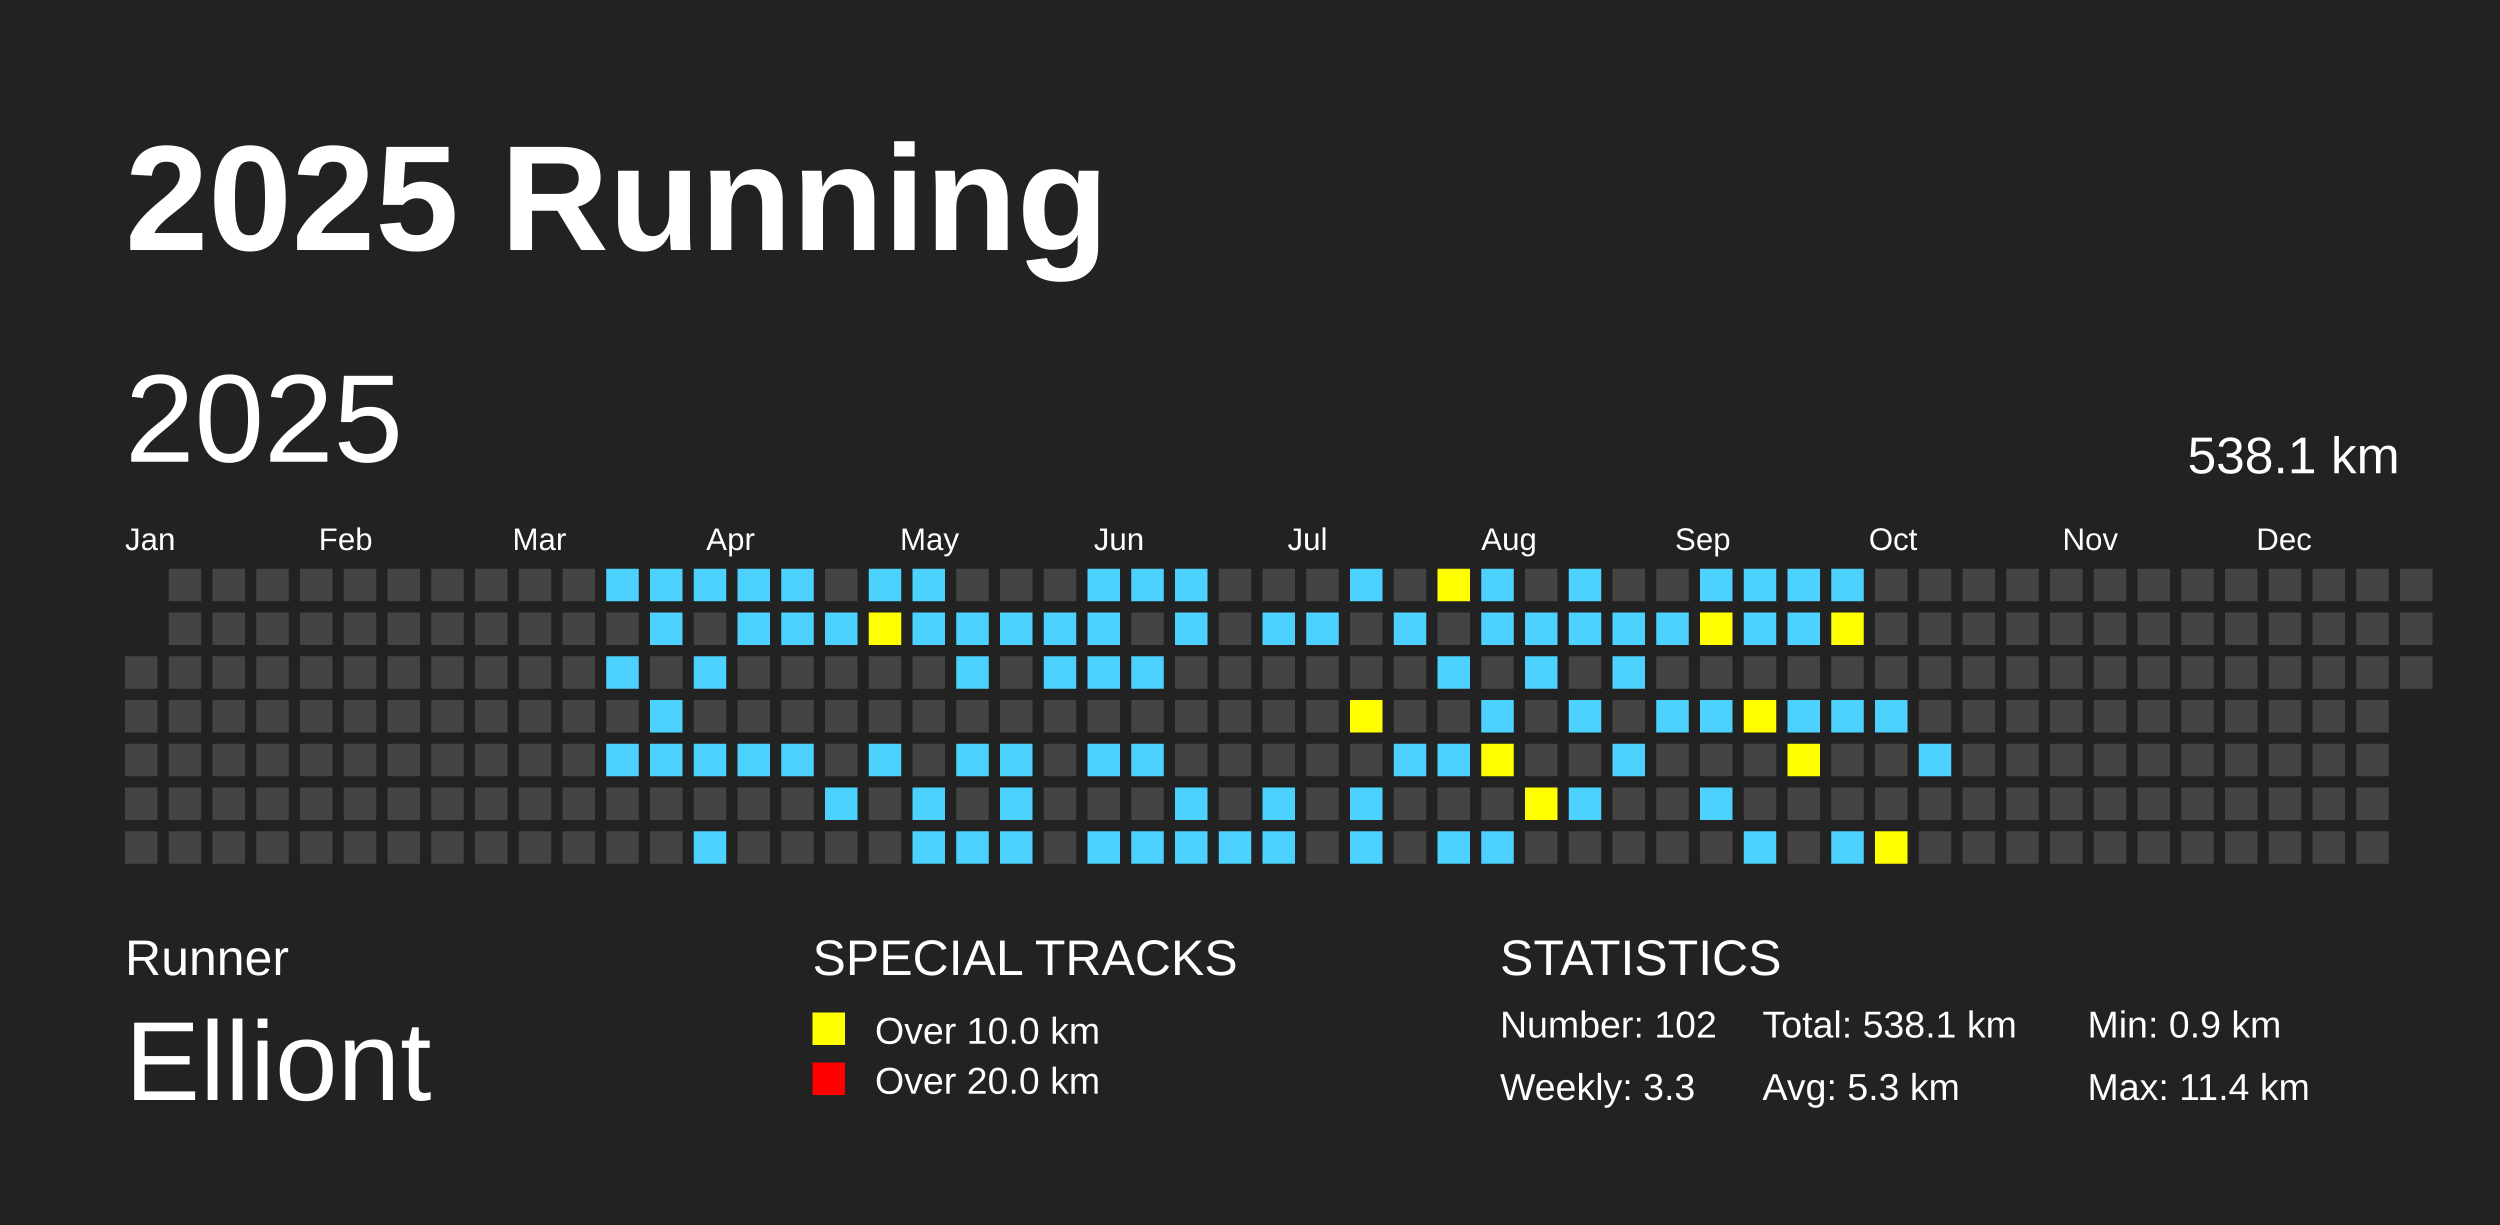
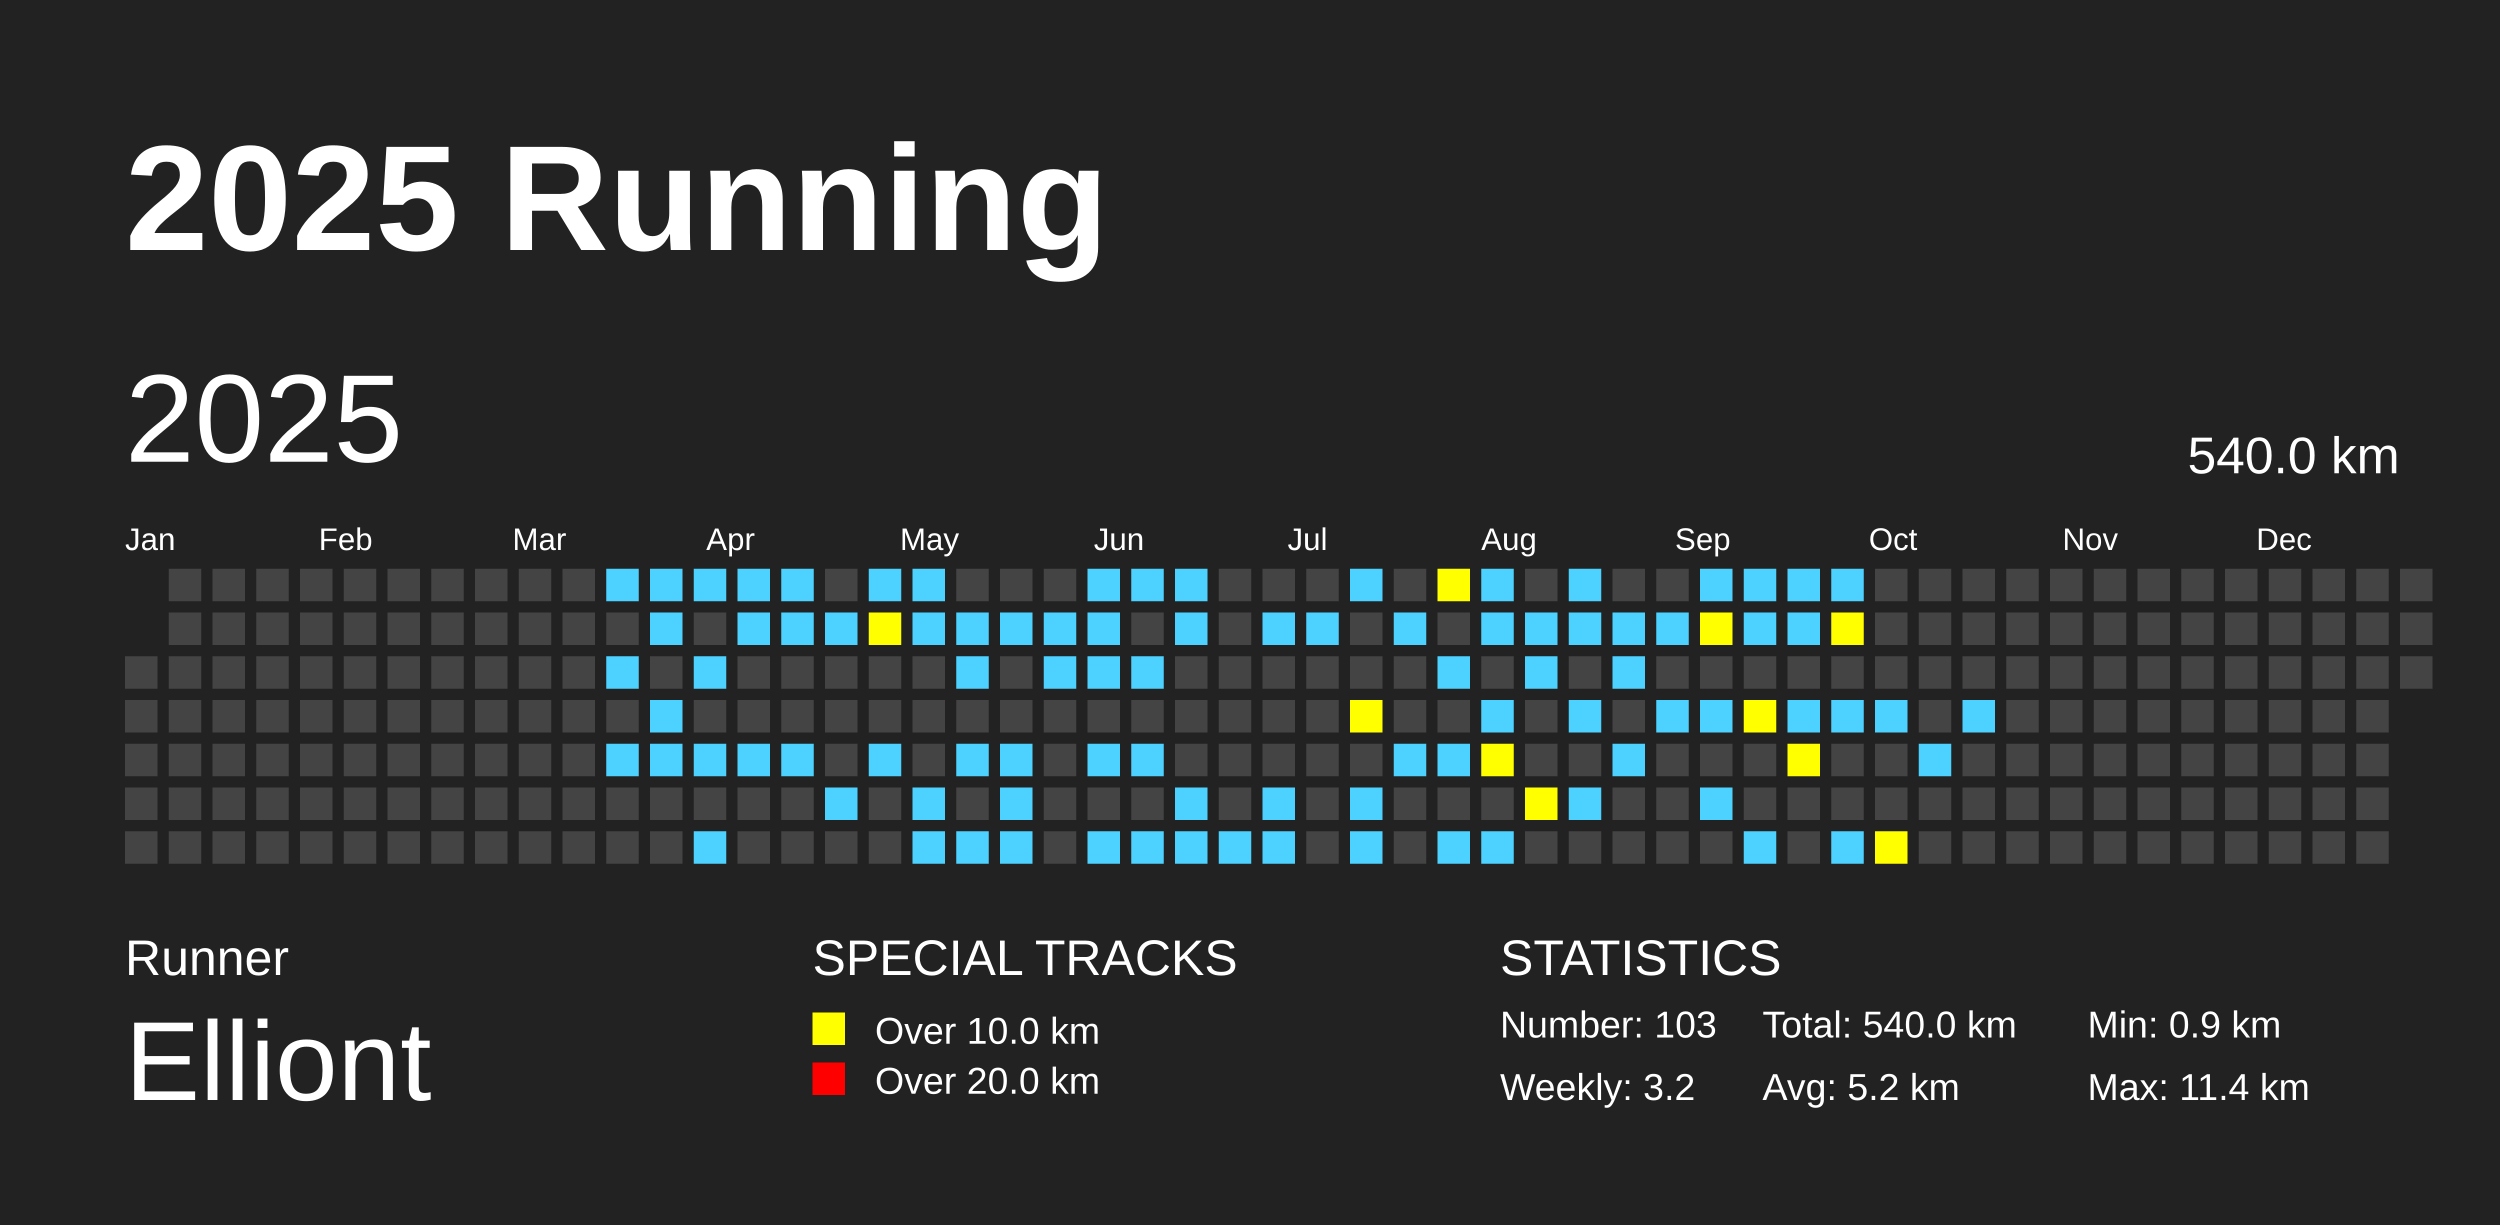
<svg xmlns="http://www.w3.org/2000/svg" baseProfile="full" height="98mm" version="1.1" viewBox="0,0,200,98" width="200mm">
  <defs />
  <rect fill="#222222" height="98" width="200" x="0" y="0" />
  <text fill="#FFFFFF" style="font-size:12px; font-family:Arial; font-weight:bold;" x="10" y="20">2025 Running</text>
  <text fill="#FFFFFF" style="font-size:4px; font-family:Arial" x="10" y="78">Runner</text>
  <text fill="#FFFFFF" style="font-size:9px; font-family:Arial" x="10" y="88">Elliont</text>
  <text fill="#FFFFFF" style="font-size:4px; font-family:Arial" x="65" y="78">SPECIAL TRACKS</text>
  <rect fill="yellow" height="2.6" width="2.6" x="65" y="81" />
  <text fill="#FFFFFF" style="font-size:3px; font-family:Arial" x="70" y="83.5">Over 10.0 km</text>
  <rect fill="red" height="2.6" width="2.6" x="65" y="85" />
  <text fill="#FFFFFF" style="font-size:3px; font-family:Arial" x="70" y="87.5">Over 20.0 km</text>
  <text fill="#FFFFFF" style="font-size:4px; font-family:Arial" x="120" y="78">STATISTICS</text>
-   <text fill="#FFFFFF" style="font-size:3px; font-family:Arial" x="120" y="83">Number: 102</text>
-   <text fill="#FFFFFF" style="font-size:3px; font-family:Arial" x="120" y="88">Weekly: 3.3</text>
-   <text fill="#FFFFFF" style="font-size:3px; font-family:Arial" x="141" y="83">Total: 538.1 km</text>
-   <text fill="#FFFFFF" style="font-size:3px; font-family:Arial" x="141" y="88">Avg: 5.3 km</text>
+   <text fill="#FFFFFF" style="font-size:3px; font-family:Arial" x="120" y="83">Number: 103</text>
+   <text fill="#FFFFFF" style="font-size:3px; font-family:Arial" x="120" y="88">Weekly: 3.2</text>
+   <text fill="#FFFFFF" style="font-size:3px; font-family:Arial" x="141" y="83">Total: 540.0 km</text>
+   <text fill="#FFFFFF" style="font-size:3px; font-family:Arial" x="141" y="88">Avg: 5.2 km</text>
  <text fill="#FFFFFF" style="font-size:3px; font-family:Arial" x="167" y="83">Min: 0.9 km</text>
  <text fill="#FFFFFF" style="font-size:3px; font-family:Arial" x="167" y="88">Max: 11.4 km</text>
  <text dominant-baseline="hanging" fill="#FFFFFF" style="font-size:10.0px; font-family:Arial;" x="10" y="30">2025</text>
-   <text dominant-baseline="hanging" fill="#FFFFFF" style="font-size:4.125px; font-family:Arial;" x="175" y="35">538.1 km</text>
+   <text dominant-baseline="hanging" fill="#FFFFFF" style="font-size:4.125px; font-family:Arial;" x="175" y="35">540.0 km</text>
  <text fill="#FFFFFF" style="font-size:2.5px; font-family:Arial" x="10.0" y="44">Jan</text>
  <text fill="#FFFFFF" style="font-size:2.5px; font-family:Arial" x="25.5" y="44">Feb</text>
  <text fill="#FFFFFF" style="font-size:2.5px; font-family:Arial" x="41.0" y="44">Mar</text>
  <text fill="#FFFFFF" style="font-size:2.5px; font-family:Arial" x="56.5" y="44">Apr</text>
  <text fill="#FFFFFF" style="font-size:2.5px; font-family:Arial" x="72.0" y="44">May</text>
  <text fill="#FFFFFF" style="font-size:2.5px; font-family:Arial" x="87.5" y="44">Jun</text>
  <text fill="#FFFFFF" style="font-size:2.5px; font-family:Arial" x="103.0" y="44">Jul</text>
  <text fill="#FFFFFF" style="font-size:2.5px; font-family:Arial" x="118.5" y="44">Aug</text>
  <text fill="#FFFFFF" style="font-size:2.5px; font-family:Arial" x="134.0" y="44">Sep</text>
  <text fill="#FFFFFF" style="font-size:2.5px; font-family:Arial" x="149.5" y="44">Oct</text>
  <text fill="#FFFFFF" style="font-size:2.5px; font-family:Arial" x="165.0" y="44">Nov</text>
  <text fill="#FFFFFF" style="font-size:2.5px; font-family:Arial" x="180.5" y="44">Dec</text>
  <rect fill="#444444" height="2.6" width="2.6" x="10.0" y="52.5" />
  <rect fill="#444444" height="2.6" width="2.6" x="10.0" y="56.0" />
  <rect fill="#444444" height="2.6" width="2.6" x="10.0" y="59.5" />
  <rect fill="#444444" height="2.6" width="2.6" x="10.0" y="63.0" />
  <rect fill="#444444" height="2.6" width="2.6" x="10.0" y="66.5" />
  <rect fill="#444444" height="2.6" width="2.6" x="13.5" y="45.5" />
  <rect fill="#444444" height="2.6" width="2.6" x="13.5" y="49.0" />
  <rect fill="#444444" height="2.6" width="2.6" x="13.5" y="52.5" />
  <rect fill="#444444" height="2.6" width="2.6" x="13.5" y="56.0" />
  <rect fill="#444444" height="2.6" width="2.6" x="13.5" y="59.5" />
  <rect fill="#444444" height="2.6" width="2.6" x="13.5" y="63.0" />
  <rect fill="#444444" height="2.6" width="2.6" x="13.5" y="66.5" />
  <rect fill="#444444" height="2.6" width="2.6" x="17.0" y="45.5" />
  <rect fill="#444444" height="2.6" width="2.6" x="17.0" y="49.0" />
  <rect fill="#444444" height="2.6" width="2.6" x="17.0" y="52.5" />
  <rect fill="#444444" height="2.6" width="2.6" x="17.0" y="56.0" />
  <rect fill="#444444" height="2.6" width="2.6" x="17.0" y="59.5" />
  <rect fill="#444444" height="2.6" width="2.6" x="17.0" y="63.0" />
  <rect fill="#444444" height="2.6" width="2.6" x="17.0" y="66.5" />
  <rect fill="#444444" height="2.6" width="2.6" x="20.5" y="45.5" />
  <rect fill="#444444" height="2.6" width="2.6" x="20.5" y="49.0" />
  <rect fill="#444444" height="2.6" width="2.6" x="20.5" y="52.5" />
  <rect fill="#444444" height="2.6" width="2.6" x="20.5" y="56.0" />
  <rect fill="#444444" height="2.6" width="2.6" x="20.5" y="59.5" />
  <rect fill="#444444" height="2.6" width="2.6" x="20.5" y="63.0" />
  <rect fill="#444444" height="2.6" width="2.6" x="20.5" y="66.5" />
  <rect fill="#444444" height="2.6" width="2.6" x="24.0" y="45.5" />
  <rect fill="#444444" height="2.6" width="2.6" x="24.0" y="49.0" />
  <rect fill="#444444" height="2.6" width="2.6" x="24.0" y="52.5" />
  <rect fill="#444444" height="2.6" width="2.6" x="24.0" y="56.0" />
  <rect fill="#444444" height="2.6" width="2.6" x="24.0" y="59.5" />
  <rect fill="#444444" height="2.6" width="2.6" x="24.0" y="63.0" />
  <rect fill="#444444" height="2.6" width="2.6" x="24.0" y="66.5" />
  <rect fill="#444444" height="2.6" width="2.6" x="27.5" y="45.5" />
  <rect fill="#444444" height="2.6" width="2.6" x="27.5" y="49.0" />
  <rect fill="#444444" height="2.6" width="2.6" x="27.5" y="52.5" />
  <rect fill="#444444" height="2.6" width="2.6" x="27.5" y="56.0" />
  <rect fill="#444444" height="2.6" width="2.6" x="27.5" y="59.5" />
  <rect fill="#444444" height="2.6" width="2.6" x="27.5" y="63.0" />
  <rect fill="#444444" height="2.6" width="2.6" x="27.5" y="66.5" />
  <rect fill="#444444" height="2.6" width="2.6" x="31.0" y="45.5" />
  <rect fill="#444444" height="2.6" width="2.6" x="31.0" y="49.0" />
  <rect fill="#444444" height="2.6" width="2.6" x="31.0" y="52.5" />
  <rect fill="#444444" height="2.6" width="2.6" x="31.0" y="56.0" />
  <rect fill="#444444" height="2.6" width="2.6" x="31.0" y="59.5" />
  <rect fill="#444444" height="2.6" width="2.6" x="31.0" y="63.0" />
  <rect fill="#444444" height="2.6" width="2.6" x="31.0" y="66.5" />
  <rect fill="#444444" height="2.6" width="2.6" x="34.5" y="45.5" />
  <rect fill="#444444" height="2.6" width="2.6" x="34.5" y="49.0" />
  <rect fill="#444444" height="2.6" width="2.6" x="34.5" y="52.5" />
  <rect fill="#444444" height="2.6" width="2.6" x="34.5" y="56.0" />
  <rect fill="#444444" height="2.6" width="2.6" x="34.5" y="59.5" />
  <rect fill="#444444" height="2.6" width="2.6" x="34.5" y="63.0" />
  <rect fill="#444444" height="2.6" width="2.6" x="34.5" y="66.5" />
  <rect fill="#444444" height="2.6" width="2.6" x="38.0" y="45.5" />
  <rect fill="#444444" height="2.6" width="2.6" x="38.0" y="49.0" />
  <rect fill="#444444" height="2.6" width="2.6" x="38.0" y="52.5" />
  <rect fill="#444444" height="2.6" width="2.6" x="38.0" y="56.0" />
  <rect fill="#444444" height="2.6" width="2.6" x="38.0" y="59.5" />
  <rect fill="#444444" height="2.6" width="2.6" x="38.0" y="63.0" />
  <rect fill="#444444" height="2.6" width="2.6" x="38.0" y="66.5" />
  <rect fill="#444444" height="2.6" width="2.6" x="41.5" y="45.5" />
  <rect fill="#444444" height="2.6" width="2.6" x="41.5" y="49.0" />
  <rect fill="#444444" height="2.6" width="2.6" x="41.5" y="52.5" />
  <rect fill="#444444" height="2.6" width="2.6" x="41.5" y="56.0" />
  <rect fill="#444444" height="2.6" width="2.6" x="41.5" y="59.5" />
  <rect fill="#444444" height="2.6" width="2.6" x="41.5" y="63.0" />
  <rect fill="#444444" height="2.6" width="2.6" x="41.5" y="66.5" />
  <rect fill="#444444" height="2.6" width="2.6" x="45.0" y="45.5" />
  <rect fill="#444444" height="2.6" width="2.6" x="45.0" y="49.0" />
  <rect fill="#444444" height="2.6" width="2.6" x="45.0" y="52.5" />
  <rect fill="#444444" height="2.6" width="2.6" x="45.0" y="56.0" />
  <rect fill="#444444" height="2.6" width="2.6" x="45.0" y="59.5" />
  <rect fill="#444444" height="2.6" width="2.6" x="45.0" y="63.0" />
  <rect fill="#444444" height="2.6" width="2.6" x="45.0" y="66.5" />
  <rect fill="#4DD2FF" height="2.6" width="2.6" x="48.5" y="45.5" />
  <rect fill="#444444" height="2.6" width="2.6" x="48.5" y="49.0" />
  <rect fill="#4DD2FF" height="2.6" width="2.6" x="48.5" y="52.5" />
  <rect fill="#444444" height="2.6" width="2.6" x="48.5" y="56.0" />
  <rect fill="#4DD2FF" height="2.6" width="2.6" x="48.5" y="59.5" />
  <rect fill="#444444" height="2.6" width="2.6" x="48.5" y="63.0" />
  <rect fill="#444444" height="2.6" width="2.6" x="48.5" y="66.5" />
  <rect fill="#4DD2FF" height="2.6" width="2.6" x="52.0" y="45.5" />
  <rect fill="#4DD2FF" height="2.6" width="2.6" x="52.0" y="49.0" />
  <rect fill="#444444" height="2.6" width="2.6" x="52.0" y="52.5" />
  <rect fill="#4DD2FF" height="2.6" width="2.6" x="52.0" y="56.0" />
  <rect fill="#4DD2FF" height="2.6" width="2.6" x="52.0" y="59.5" />
  <rect fill="#444444" height="2.6" width="2.6" x="52.0" y="63.0" />
  <rect fill="#444444" height="2.6" width="2.6" x="52.0" y="66.5" />
  <rect fill="#4DD2FF" height="2.6" width="2.6" x="55.5" y="45.5" />
  <rect fill="#444444" height="2.6" width="2.6" x="55.5" y="49.0" />
  <rect fill="#4DD2FF" height="2.6" width="2.6" x="55.5" y="52.5" />
  <rect fill="#444444" height="2.6" width="2.6" x="55.5" y="56.0" />
  <rect fill="#4DD2FF" height="2.6" width="2.6" x="55.5" y="59.5" />
  <rect fill="#444444" height="2.6" width="2.6" x="55.5" y="63.0" />
  <rect fill="#4DD2FF" height="2.6" width="2.6" x="55.5" y="66.5" />
  <rect fill="#4DD2FF" height="2.6" width="2.6" x="59.0" y="45.5" />
  <rect fill="#4DD2FF" height="2.6" width="2.6" x="59.0" y="49.0" />
  <rect fill="#444444" height="2.6" width="2.6" x="59.0" y="52.5" />
  <rect fill="#444444" height="2.6" width="2.6" x="59.0" y="56.0" />
  <rect fill="#4DD2FF" height="2.6" width="2.6" x="59.0" y="59.5" />
  <rect fill="#444444" height="2.6" width="2.6" x="59.0" y="63.0" />
  <rect fill="#444444" height="2.6" width="2.6" x="59.0" y="66.5" />
  <rect fill="#4DD2FF" height="2.6" width="2.6" x="62.5" y="45.5" />
  <rect fill="#4DD2FF" height="2.6" width="2.6" x="62.5" y="49.0" />
  <rect fill="#444444" height="2.6" width="2.6" x="62.5" y="52.5" />
  <rect fill="#444444" height="2.6" width="2.6" x="62.5" y="56.0" />
  <rect fill="#4DD2FF" height="2.6" width="2.6" x="62.5" y="59.5" />
  <rect fill="#444444" height="2.6" width="2.6" x="62.5" y="63.0" />
  <rect fill="#444444" height="2.6" width="2.6" x="62.5" y="66.5" />
  <rect fill="#444444" height="2.6" width="2.6" x="66.0" y="45.5" />
  <rect fill="#4DD2FF" height="2.6" width="2.6" x="66.0" y="49.0" />
  <rect fill="#444444" height="2.6" width="2.6" x="66.0" y="52.5" />
  <rect fill="#444444" height="2.6" width="2.6" x="66.0" y="56.0" />
  <rect fill="#444444" height="2.6" width="2.6" x="66.0" y="59.5" />
  <rect fill="#4DD2FF" height="2.6" width="2.6" x="66.0" y="63.0" />
  <rect fill="#444444" height="2.6" width="2.6" x="66.0" y="66.5" />
  <rect fill="#4DD2FF" height="2.6" width="2.6" x="69.5" y="45.5" />
  <rect fill="yellow" height="2.6" width="2.6" x="69.5" y="49.0" />
  <rect fill="#444444" height="2.6" width="2.6" x="69.5" y="52.5" />
  <rect fill="#444444" height="2.6" width="2.6" x="69.5" y="56.0" />
  <rect fill="#4DD2FF" height="2.6" width="2.6" x="69.5" y="59.5" />
  <rect fill="#444444" height="2.6" width="2.6" x="69.5" y="63.0" />
  <rect fill="#444444" height="2.6" width="2.6" x="69.5" y="66.5" />
  <rect fill="#4DD2FF" height="2.6" width="2.6" x="73.0" y="45.5" />
  <rect fill="#4DD2FF" height="2.6" width="2.6" x="73.0" y="49.0" />
  <rect fill="#444444" height="2.6" width="2.6" x="73.0" y="52.5" />
  <rect fill="#444444" height="2.6" width="2.6" x="73.0" y="56.0" />
  <rect fill="#444444" height="2.6" width="2.6" x="73.0" y="59.5" />
  <rect fill="#4DD2FF" height="2.6" width="2.6" x="73.0" y="63.0" />
  <rect fill="#4DD2FF" height="2.6" width="2.6" x="73.0" y="66.5" />
  <rect fill="#444444" height="2.6" width="2.6" x="76.5" y="45.5" />
  <rect fill="#4DD2FF" height="2.6" width="2.6" x="76.5" y="49.0" />
  <rect fill="#4DD2FF" height="2.6" width="2.6" x="76.5" y="52.5" />
  <rect fill="#444444" height="2.6" width="2.6" x="76.5" y="56.0" />
  <rect fill="#4DD2FF" height="2.6" width="2.6" x="76.5" y="59.5" />
  <rect fill="#444444" height="2.6" width="2.6" x="76.5" y="63.0" />
  <rect fill="#4DD2FF" height="2.6" width="2.6" x="76.5" y="66.5" />
  <rect fill="#444444" height="2.6" width="2.6" x="80.0" y="45.5" />
  <rect fill="#4DD2FF" height="2.6" width="2.6" x="80.0" y="49.0" />
  <rect fill="#444444" height="2.6" width="2.6" x="80.0" y="52.5" />
  <rect fill="#444444" height="2.6" width="2.6" x="80.0" y="56.0" />
  <rect fill="#4DD2FF" height="2.6" width="2.6" x="80.0" y="59.5" />
  <rect fill="#4DD2FF" height="2.6" width="2.6" x="80.0" y="63.0" />
  <rect fill="#4DD2FF" height="2.6" width="2.6" x="80.0" y="66.5" />
  <rect fill="#444444" height="2.6" width="2.6" x="83.5" y="45.5" />
  <rect fill="#4DD2FF" height="2.6" width="2.6" x="83.5" y="49.0" />
  <rect fill="#4DD2FF" height="2.6" width="2.6" x="83.5" y="52.5" />
  <rect fill="#444444" height="2.6" width="2.6" x="83.5" y="56.0" />
  <rect fill="#444444" height="2.6" width="2.6" x="83.5" y="59.5" />
  <rect fill="#444444" height="2.6" width="2.6" x="83.5" y="63.0" />
  <rect fill="#444444" height="2.6" width="2.6" x="83.5" y="66.5" />
  <rect fill="#4DD2FF" height="2.6" width="2.6" x="87.0" y="45.5" />
  <rect fill="#4DD2FF" height="2.6" width="2.6" x="87.0" y="49.0" />
  <rect fill="#4DD2FF" height="2.6" width="2.6" x="87.0" y="52.5" />
  <rect fill="#444444" height="2.6" width="2.6" x="87.0" y="56.0" />
  <rect fill="#4DD2FF" height="2.6" width="2.6" x="87.0" y="59.5" />
  <rect fill="#444444" height="2.6" width="2.6" x="87.0" y="63.0" />
  <rect fill="#4DD2FF" height="2.6" width="2.6" x="87.0" y="66.5" />
  <rect fill="#4DD2FF" height="2.6" width="2.6" x="90.5" y="45.5" />
  <rect fill="#444444" height="2.6" width="2.6" x="90.5" y="49.0" />
  <rect fill="#4DD2FF" height="2.6" width="2.6" x="90.5" y="52.5" />
  <rect fill="#444444" height="2.6" width="2.6" x="90.5" y="56.0" />
  <rect fill="#4DD2FF" height="2.6" width="2.6" x="90.5" y="59.5" />
  <rect fill="#444444" height="2.6" width="2.6" x="90.5" y="63.0" />
  <rect fill="#4DD2FF" height="2.6" width="2.6" x="90.5" y="66.5" />
  <rect fill="#4DD2FF" height="2.6" width="2.6" x="94.0" y="45.5" />
  <rect fill="#4DD2FF" height="2.6" width="2.6" x="94.0" y="49.0" />
  <rect fill="#444444" height="2.6" width="2.6" x="94.0" y="52.5" />
  <rect fill="#444444" height="2.6" width="2.6" x="94.0" y="56.0" />
  <rect fill="#444444" height="2.6" width="2.6" x="94.0" y="59.5" />
  <rect fill="#4DD2FF" height="2.6" width="2.6" x="94.0" y="63.0" />
  <rect fill="#4DD2FF" height="2.6" width="2.6" x="94.0" y="66.5" />
  <rect fill="#444444" height="2.6" width="2.6" x="97.5" y="45.5" />
  <rect fill="#444444" height="2.6" width="2.6" x="97.5" y="49.0" />
  <rect fill="#444444" height="2.6" width="2.6" x="97.5" y="52.5" />
  <rect fill="#444444" height="2.6" width="2.6" x="97.5" y="56.0" />
  <rect fill="#444444" height="2.6" width="2.6" x="97.5" y="59.5" />
  <rect fill="#444444" height="2.6" width="2.6" x="97.5" y="63.0" />
  <rect fill="#4DD2FF" height="2.6" width="2.6" x="97.5" y="66.5" />
  <rect fill="#444444" height="2.6" width="2.6" x="101.0" y="45.5" />
  <rect fill="#4DD2FF" height="2.6" width="2.6" x="101.0" y="49.0" />
  <rect fill="#444444" height="2.6" width="2.6" x="101.0" y="52.5" />
  <rect fill="#444444" height="2.6" width="2.6" x="101.0" y="56.0" />
  <rect fill="#444444" height="2.6" width="2.6" x="101.0" y="59.5" />
  <rect fill="#4DD2FF" height="2.6" width="2.6" x="101.0" y="63.0" />
  <rect fill="#4DD2FF" height="2.6" width="2.6" x="101.0" y="66.5" />
  <rect fill="#444444" height="2.6" width="2.6" x="104.5" y="45.5" />
  <rect fill="#4DD2FF" height="2.6" width="2.6" x="104.5" y="49.0" />
  <rect fill="#444444" height="2.6" width="2.6" x="104.5" y="52.5" />
  <rect fill="#444444" height="2.6" width="2.6" x="104.5" y="56.0" />
  <rect fill="#444444" height="2.6" width="2.6" x="104.5" y="59.5" />
  <rect fill="#444444" height="2.6" width="2.6" x="104.5" y="63.0" />
  <rect fill="#444444" height="2.6" width="2.6" x="104.5" y="66.5" />
  <rect fill="#4DD2FF" height="2.6" width="2.6" x="108.0" y="45.5" />
  <rect fill="#444444" height="2.6" width="2.6" x="108.0" y="49.0" />
  <rect fill="#444444" height="2.6" width="2.6" x="108.0" y="52.5" />
  <rect fill="yellow" height="2.6" width="2.6" x="108.0" y="56.0" />
  <rect fill="#444444" height="2.6" width="2.6" x="108.0" y="59.5" />
  <rect fill="#4DD2FF" height="2.6" width="2.6" x="108.0" y="63.0" />
  <rect fill="#4DD2FF" height="2.6" width="2.6" x="108.0" y="66.5" />
  <rect fill="#444444" height="2.6" width="2.6" x="111.5" y="45.5" />
  <rect fill="#4DD2FF" height="2.6" width="2.6" x="111.5" y="49.0" />
  <rect fill="#444444" height="2.6" width="2.6" x="111.5" y="52.5" />
  <rect fill="#444444" height="2.6" width="2.6" x="111.5" y="56.0" />
  <rect fill="#4DD2FF" height="2.6" width="2.6" x="111.5" y="59.5" />
  <rect fill="#444444" height="2.6" width="2.6" x="111.5" y="63.0" />
  <rect fill="#444444" height="2.6" width="2.6" x="111.5" y="66.5" />
  <rect fill="yellow" height="2.6" width="2.6" x="115.0" y="45.5" />
  <rect fill="#444444" height="2.6" width="2.6" x="115.0" y="49.0" />
  <rect fill="#4DD2FF" height="2.6" width="2.6" x="115.0" y="52.5" />
  <rect fill="#444444" height="2.6" width="2.6" x="115.0" y="56.0" />
  <rect fill="#4DD2FF" height="2.6" width="2.6" x="115.0" y="59.5" />
  <rect fill="#444444" height="2.6" width="2.6" x="115.0" y="63.0" />
  <rect fill="#4DD2FF" height="2.6" width="2.6" x="115.0" y="66.5" />
  <rect fill="#4DD2FF" height="2.6" width="2.6" x="118.5" y="45.5" />
  <rect fill="#4DD2FF" height="2.6" width="2.6" x="118.5" y="49.0" />
  <rect fill="#444444" height="2.6" width="2.6" x="118.5" y="52.5" />
  <rect fill="#4DD2FF" height="2.6" width="2.6" x="118.5" y="56.0" />
  <rect fill="yellow" height="2.6" width="2.6" x="118.5" y="59.5" />
  <rect fill="#444444" height="2.6" width="2.6" x="118.5" y="63.0" />
  <rect fill="#4DD2FF" height="2.6" width="2.6" x="118.5" y="66.5" />
  <rect fill="#444444" height="2.6" width="2.6" x="122.0" y="45.5" />
  <rect fill="#4DD2FF" height="2.6" width="2.6" x="122.0" y="49.0" />
  <rect fill="#4DD2FF" height="2.6" width="2.6" x="122.0" y="52.5" />
  <rect fill="#444444" height="2.6" width="2.6" x="122.0" y="56.0" />
  <rect fill="#444444" height="2.6" width="2.6" x="122.0" y="59.5" />
  <rect fill="yellow" height="2.6" width="2.6" x="122.0" y="63.0" />
  <rect fill="#444444" height="2.6" width="2.6" x="122.0" y="66.5" />
  <rect fill="#4DD2FF" height="2.6" width="2.6" x="125.5" y="45.5" />
  <rect fill="#4DD2FF" height="2.6" width="2.6" x="125.5" y="49.0" />
  <rect fill="#444444" height="2.6" width="2.6" x="125.5" y="52.5" />
  <rect fill="#4DD2FF" height="2.6" width="2.6" x="125.5" y="56.0" />
  <rect fill="#444444" height="2.6" width="2.6" x="125.5" y="59.5" />
  <rect fill="#4DD2FF" height="2.6" width="2.6" x="125.5" y="63.0" />
  <rect fill="#444444" height="2.6" width="2.6" x="125.5" y="66.5" />
  <rect fill="#444444" height="2.6" width="2.6" x="129.0" y="45.5" />
  <rect fill="#4DD2FF" height="2.6" width="2.6" x="129.0" y="49.0" />
  <rect fill="#4DD2FF" height="2.6" width="2.6" x="129.0" y="52.5" />
  <rect fill="#444444" height="2.6" width="2.6" x="129.0" y="56.0" />
  <rect fill="#4DD2FF" height="2.6" width="2.6" x="129.0" y="59.5" />
  <rect fill="#444444" height="2.6" width="2.6" x="129.0" y="63.0" />
  <rect fill="#444444" height="2.6" width="2.6" x="129.0" y="66.5" />
  <rect fill="#444444" height="2.6" width="2.6" x="132.5" y="45.5" />
  <rect fill="#4DD2FF" height="2.6" width="2.6" x="132.5" y="49.0" />
  <rect fill="#444444" height="2.6" width="2.6" x="132.5" y="52.5" />
  <rect fill="#4DD2FF" height="2.6" width="2.6" x="132.5" y="56.0" />
  <rect fill="#444444" height="2.6" width="2.6" x="132.5" y="59.5" />
  <rect fill="#444444" height="2.6" width="2.6" x="132.5" y="63.0" />
  <rect fill="#444444" height="2.6" width="2.6" x="132.5" y="66.5" />
  <rect fill="#4DD2FF" height="2.6" width="2.6" x="136.0" y="45.5" />
  <rect fill="yellow" height="2.6" width="2.6" x="136.0" y="49.0" />
  <rect fill="#444444" height="2.6" width="2.6" x="136.0" y="52.5" />
  <rect fill="#4DD2FF" height="2.6" width="2.6" x="136.0" y="56.0" />
  <rect fill="#444444" height="2.6" width="2.6" x="136.0" y="59.5" />
  <rect fill="#4DD2FF" height="2.6" width="2.6" x="136.0" y="63.0" />
  <rect fill="#444444" height="2.6" width="2.6" x="136.0" y="66.5" />
  <rect fill="#4DD2FF" height="2.6" width="2.6" x="139.5" y="45.5" />
  <rect fill="#4DD2FF" height="2.6" width="2.6" x="139.5" y="49.0" />
  <rect fill="#444444" height="2.6" width="2.6" x="139.5" y="52.5" />
  <rect fill="yellow" height="2.6" width="2.6" x="139.5" y="56.0" />
  <rect fill="#444444" height="2.6" width="2.6" x="139.5" y="59.5" />
  <rect fill="#444444" height="2.6" width="2.6" x="139.5" y="63.0" />
  <rect fill="#4DD2FF" height="2.6" width="2.6" x="139.5" y="66.5" />
  <rect fill="#4DD2FF" height="2.6" width="2.6" x="143.0" y="45.5" />
  <rect fill="#4DD2FF" height="2.6" width="2.6" x="143.0" y="49.0" />
  <rect fill="#444444" height="2.6" width="2.6" x="143.0" y="52.5" />
  <rect fill="#4DD2FF" height="2.6" width="2.6" x="143.0" y="56.0" />
  <rect fill="yellow" height="2.6" width="2.6" x="143.0" y="59.5" />
  <rect fill="#444444" height="2.6" width="2.6" x="143.0" y="63.0" />
  <rect fill="#444444" height="2.6" width="2.6" x="143.0" y="66.5" />
  <rect fill="#4DD2FF" height="2.6" width="2.6" x="146.5" y="45.5" />
  <rect fill="yellow" height="2.6" width="2.6" x="146.5" y="49.0" />
  <rect fill="#444444" height="2.6" width="2.6" x="146.5" y="52.5" />
  <rect fill="#4DD2FF" height="2.6" width="2.6" x="146.5" y="56.0" />
  <rect fill="#444444" height="2.6" width="2.6" x="146.5" y="59.5" />
  <rect fill="#444444" height="2.6" width="2.6" x="146.5" y="63.0" />
  <rect fill="#4DD2FF" height="2.6" width="2.6" x="146.5" y="66.5" />
  <rect fill="#444444" height="2.6" width="2.6" x="150.0" y="45.5" />
  <rect fill="#444444" height="2.6" width="2.6" x="150.0" y="49.0" />
  <rect fill="#444444" height="2.6" width="2.6" x="150.0" y="52.5" />
  <rect fill="#4DD2FF" height="2.6" width="2.6" x="150.0" y="56.0" />
  <rect fill="#444444" height="2.6" width="2.6" x="150.0" y="59.5" />
  <rect fill="#444444" height="2.6" width="2.6" x="150.0" y="63.0" />
  <rect fill="yellow" height="2.6" width="2.6" x="150.0" y="66.5" />
  <rect fill="#444444" height="2.6" width="2.6" x="153.5" y="45.5" />
  <rect fill="#444444" height="2.6" width="2.6" x="153.5" y="49.0" />
  <rect fill="#444444" height="2.6" width="2.6" x="153.5" y="52.5" />
  <rect fill="#444444" height="2.6" width="2.6" x="153.5" y="56.0" />
  <rect fill="#4DD2FF" height="2.6" width="2.6" x="153.5" y="59.5" />
  <rect fill="#444444" height="2.6" width="2.6" x="153.5" y="63.0" />
  <rect fill="#444444" height="2.6" width="2.6" x="153.5" y="66.5" />
  <rect fill="#444444" height="2.6" width="2.6" x="157.0" y="45.5" />
  <rect fill="#444444" height="2.6" width="2.6" x="157.0" y="49.0" />
  <rect fill="#444444" height="2.6" width="2.6" x="157.0" y="52.5" />
-   <rect fill="#444444" height="2.6" width="2.6" x="157.0" y="56.0" />
+   <rect fill="#4DD2FF" height="2.6" width="2.6" x="157.0" y="56.0" />
  <rect fill="#444444" height="2.6" width="2.6" x="157.0" y="59.5" />
  <rect fill="#444444" height="2.6" width="2.6" x="157.0" y="63.0" />
  <rect fill="#444444" height="2.6" width="2.6" x="157.0" y="66.5" />
  <rect fill="#444444" height="2.6" width="2.6" x="160.5" y="45.5" />
  <rect fill="#444444" height="2.6" width="2.6" x="160.5" y="49.0" />
  <rect fill="#444444" height="2.6" width="2.6" x="160.5" y="52.5" />
  <rect fill="#444444" height="2.6" width="2.6" x="160.5" y="56.0" />
  <rect fill="#444444" height="2.6" width="2.6" x="160.5" y="59.5" />
  <rect fill="#444444" height="2.6" width="2.6" x="160.5" y="63.0" />
  <rect fill="#444444" height="2.6" width="2.6" x="160.5" y="66.5" />
  <rect fill="#444444" height="2.6" width="2.6" x="164.0" y="45.5" />
  <rect fill="#444444" height="2.6" width="2.6" x="164.0" y="49.0" />
  <rect fill="#444444" height="2.6" width="2.6" x="164.0" y="52.5" />
  <rect fill="#444444" height="2.6" width="2.6" x="164.0" y="56.0" />
  <rect fill="#444444" height="2.6" width="2.6" x="164.0" y="59.5" />
  <rect fill="#444444" height="2.6" width="2.6" x="164.0" y="63.0" />
  <rect fill="#444444" height="2.6" width="2.6" x="164.0" y="66.5" />
  <rect fill="#444444" height="2.6" width="2.6" x="167.5" y="45.5" />
  <rect fill="#444444" height="2.6" width="2.6" x="167.5" y="49.0" />
  <rect fill="#444444" height="2.6" width="2.6" x="167.5" y="52.5" />
  <rect fill="#444444" height="2.6" width="2.6" x="167.5" y="56.0" />
  <rect fill="#444444" height="2.6" width="2.6" x="167.5" y="59.5" />
  <rect fill="#444444" height="2.6" width="2.6" x="167.5" y="63.0" />
  <rect fill="#444444" height="2.6" width="2.6" x="167.5" y="66.5" />
  <rect fill="#444444" height="2.6" width="2.6" x="171.0" y="45.5" />
  <rect fill="#444444" height="2.6" width="2.6" x="171.0" y="49.0" />
  <rect fill="#444444" height="2.6" width="2.6" x="171.0" y="52.5" />
  <rect fill="#444444" height="2.6" width="2.6" x="171.0" y="56.0" />
  <rect fill="#444444" height="2.6" width="2.6" x="171.0" y="59.5" />
  <rect fill="#444444" height="2.6" width="2.6" x="171.0" y="63.0" />
  <rect fill="#444444" height="2.6" width="2.6" x="171.0" y="66.5" />
  <rect fill="#444444" height="2.6" width="2.6" x="174.5" y="45.5" />
  <rect fill="#444444" height="2.6" width="2.6" x="174.5" y="49.0" />
  <rect fill="#444444" height="2.6" width="2.6" x="174.5" y="52.5" />
  <rect fill="#444444" height="2.6" width="2.6" x="174.5" y="56.0" />
  <rect fill="#444444" height="2.6" width="2.6" x="174.5" y="59.5" />
  <rect fill="#444444" height="2.6" width="2.6" x="174.5" y="63.0" />
  <rect fill="#444444" height="2.6" width="2.6" x="174.5" y="66.5" />
  <rect fill="#444444" height="2.6" width="2.6" x="178.0" y="45.5" />
  <rect fill="#444444" height="2.6" width="2.6" x="178.0" y="49.0" />
  <rect fill="#444444" height="2.6" width="2.6" x="178.0" y="52.5" />
  <rect fill="#444444" height="2.6" width="2.6" x="178.0" y="56.0" />
  <rect fill="#444444" height="2.6" width="2.6" x="178.0" y="59.5" />
  <rect fill="#444444" height="2.6" width="2.6" x="178.0" y="63.0" />
  <rect fill="#444444" height="2.6" width="2.6" x="178.0" y="66.5" />
  <rect fill="#444444" height="2.6" width="2.6" x="181.5" y="45.5" />
  <rect fill="#444444" height="2.6" width="2.6" x="181.5" y="49.0" />
  <rect fill="#444444" height="2.6" width="2.6" x="181.5" y="52.5" />
  <rect fill="#444444" height="2.6" width="2.6" x="181.5" y="56.0" />
  <rect fill="#444444" height="2.6" width="2.6" x="181.5" y="59.5" />
  <rect fill="#444444" height="2.6" width="2.6" x="181.5" y="63.0" />
  <rect fill="#444444" height="2.6" width="2.6" x="181.5" y="66.5" />
  <rect fill="#444444" height="2.6" width="2.6" x="185.0" y="45.5" />
  <rect fill="#444444" height="2.6" width="2.6" x="185.0" y="49.0" />
  <rect fill="#444444" height="2.6" width="2.6" x="185.0" y="52.5" />
  <rect fill="#444444" height="2.6" width="2.6" x="185.0" y="56.0" />
  <rect fill="#444444" height="2.6" width="2.6" x="185.0" y="59.5" />
  <rect fill="#444444" height="2.6" width="2.6" x="185.0" y="63.0" />
  <rect fill="#444444" height="2.6" width="2.6" x="185.0" y="66.5" />
  <rect fill="#444444" height="2.6" width="2.6" x="188.5" y="45.5" />
  <rect fill="#444444" height="2.6" width="2.6" x="188.5" y="49.0" />
  <rect fill="#444444" height="2.6" width="2.6" x="188.5" y="52.5" />
  <rect fill="#444444" height="2.6" width="2.6" x="188.5" y="56.0" />
  <rect fill="#444444" height="2.6" width="2.6" x="188.5" y="59.5" />
  <rect fill="#444444" height="2.6" width="2.6" x="188.5" y="63.0" />
  <rect fill="#444444" height="2.6" width="2.6" x="188.5" y="66.5" />
  <rect fill="#444444" height="2.6" width="2.6" x="192.0" y="45.5" />
  <rect fill="#444444" height="2.6" width="2.6" x="192.0" y="49.0" />
  <rect fill="#444444" height="2.6" width="2.6" x="192.0" y="52.5" />
</svg>
